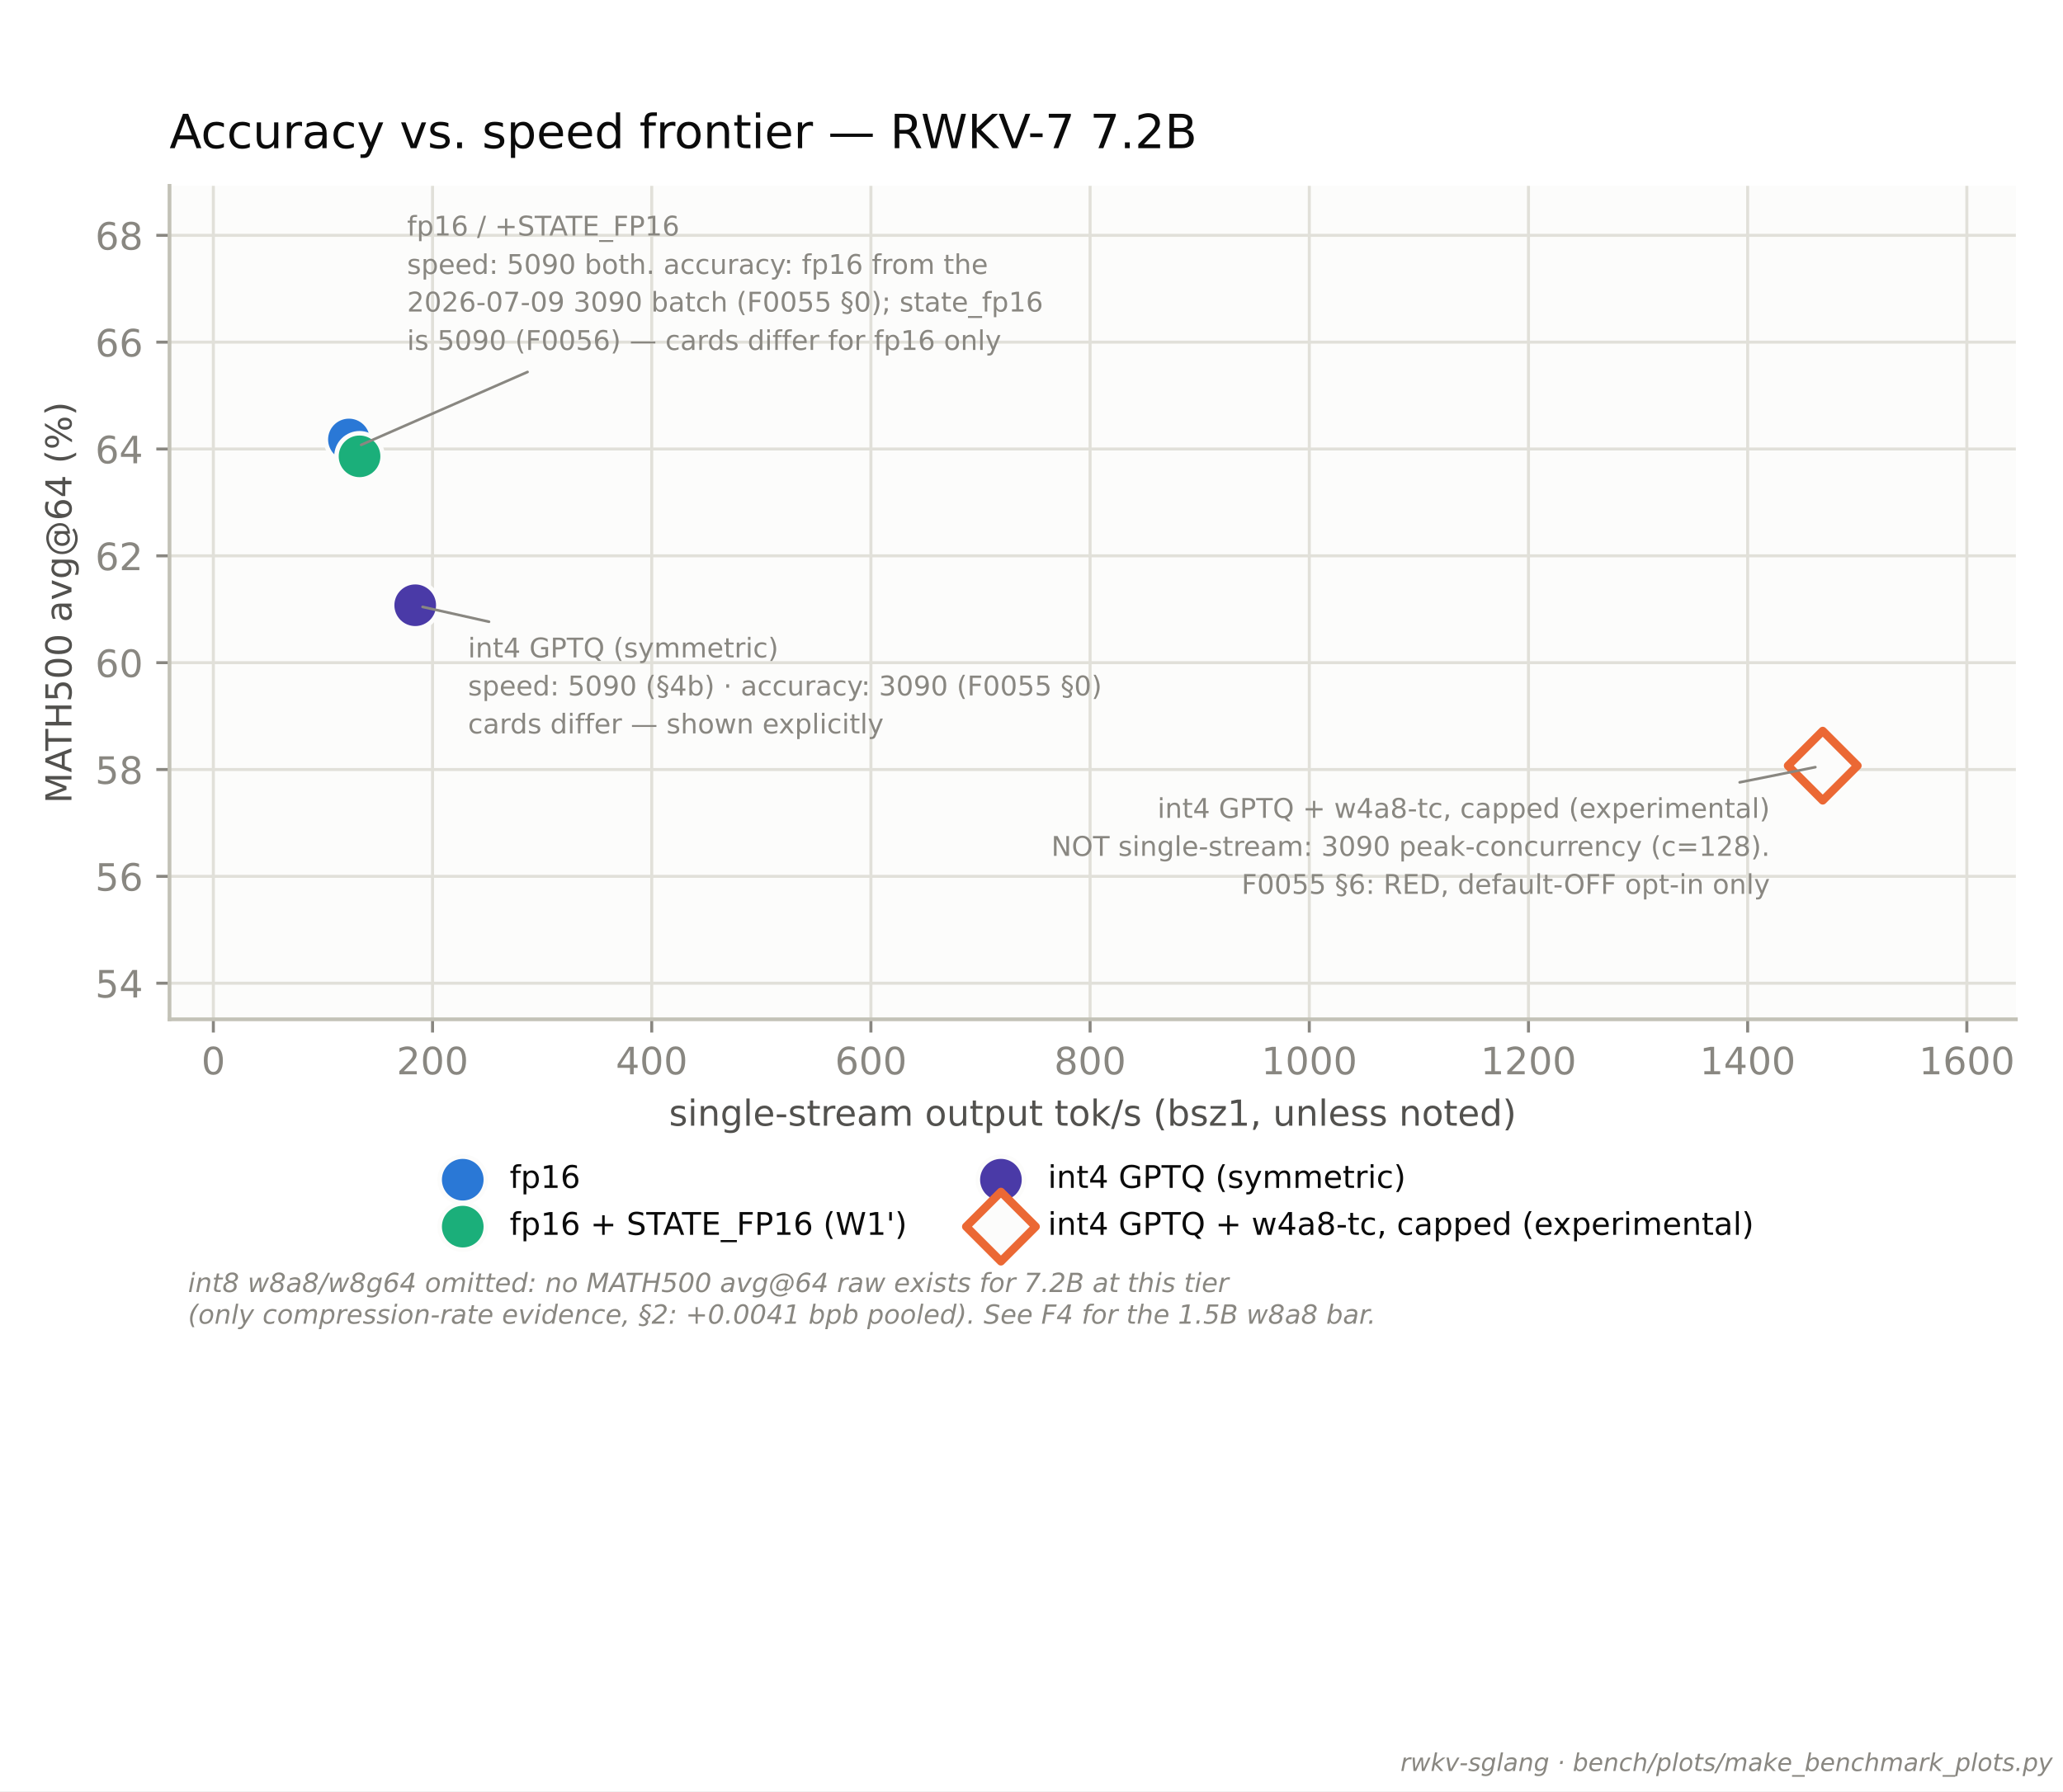
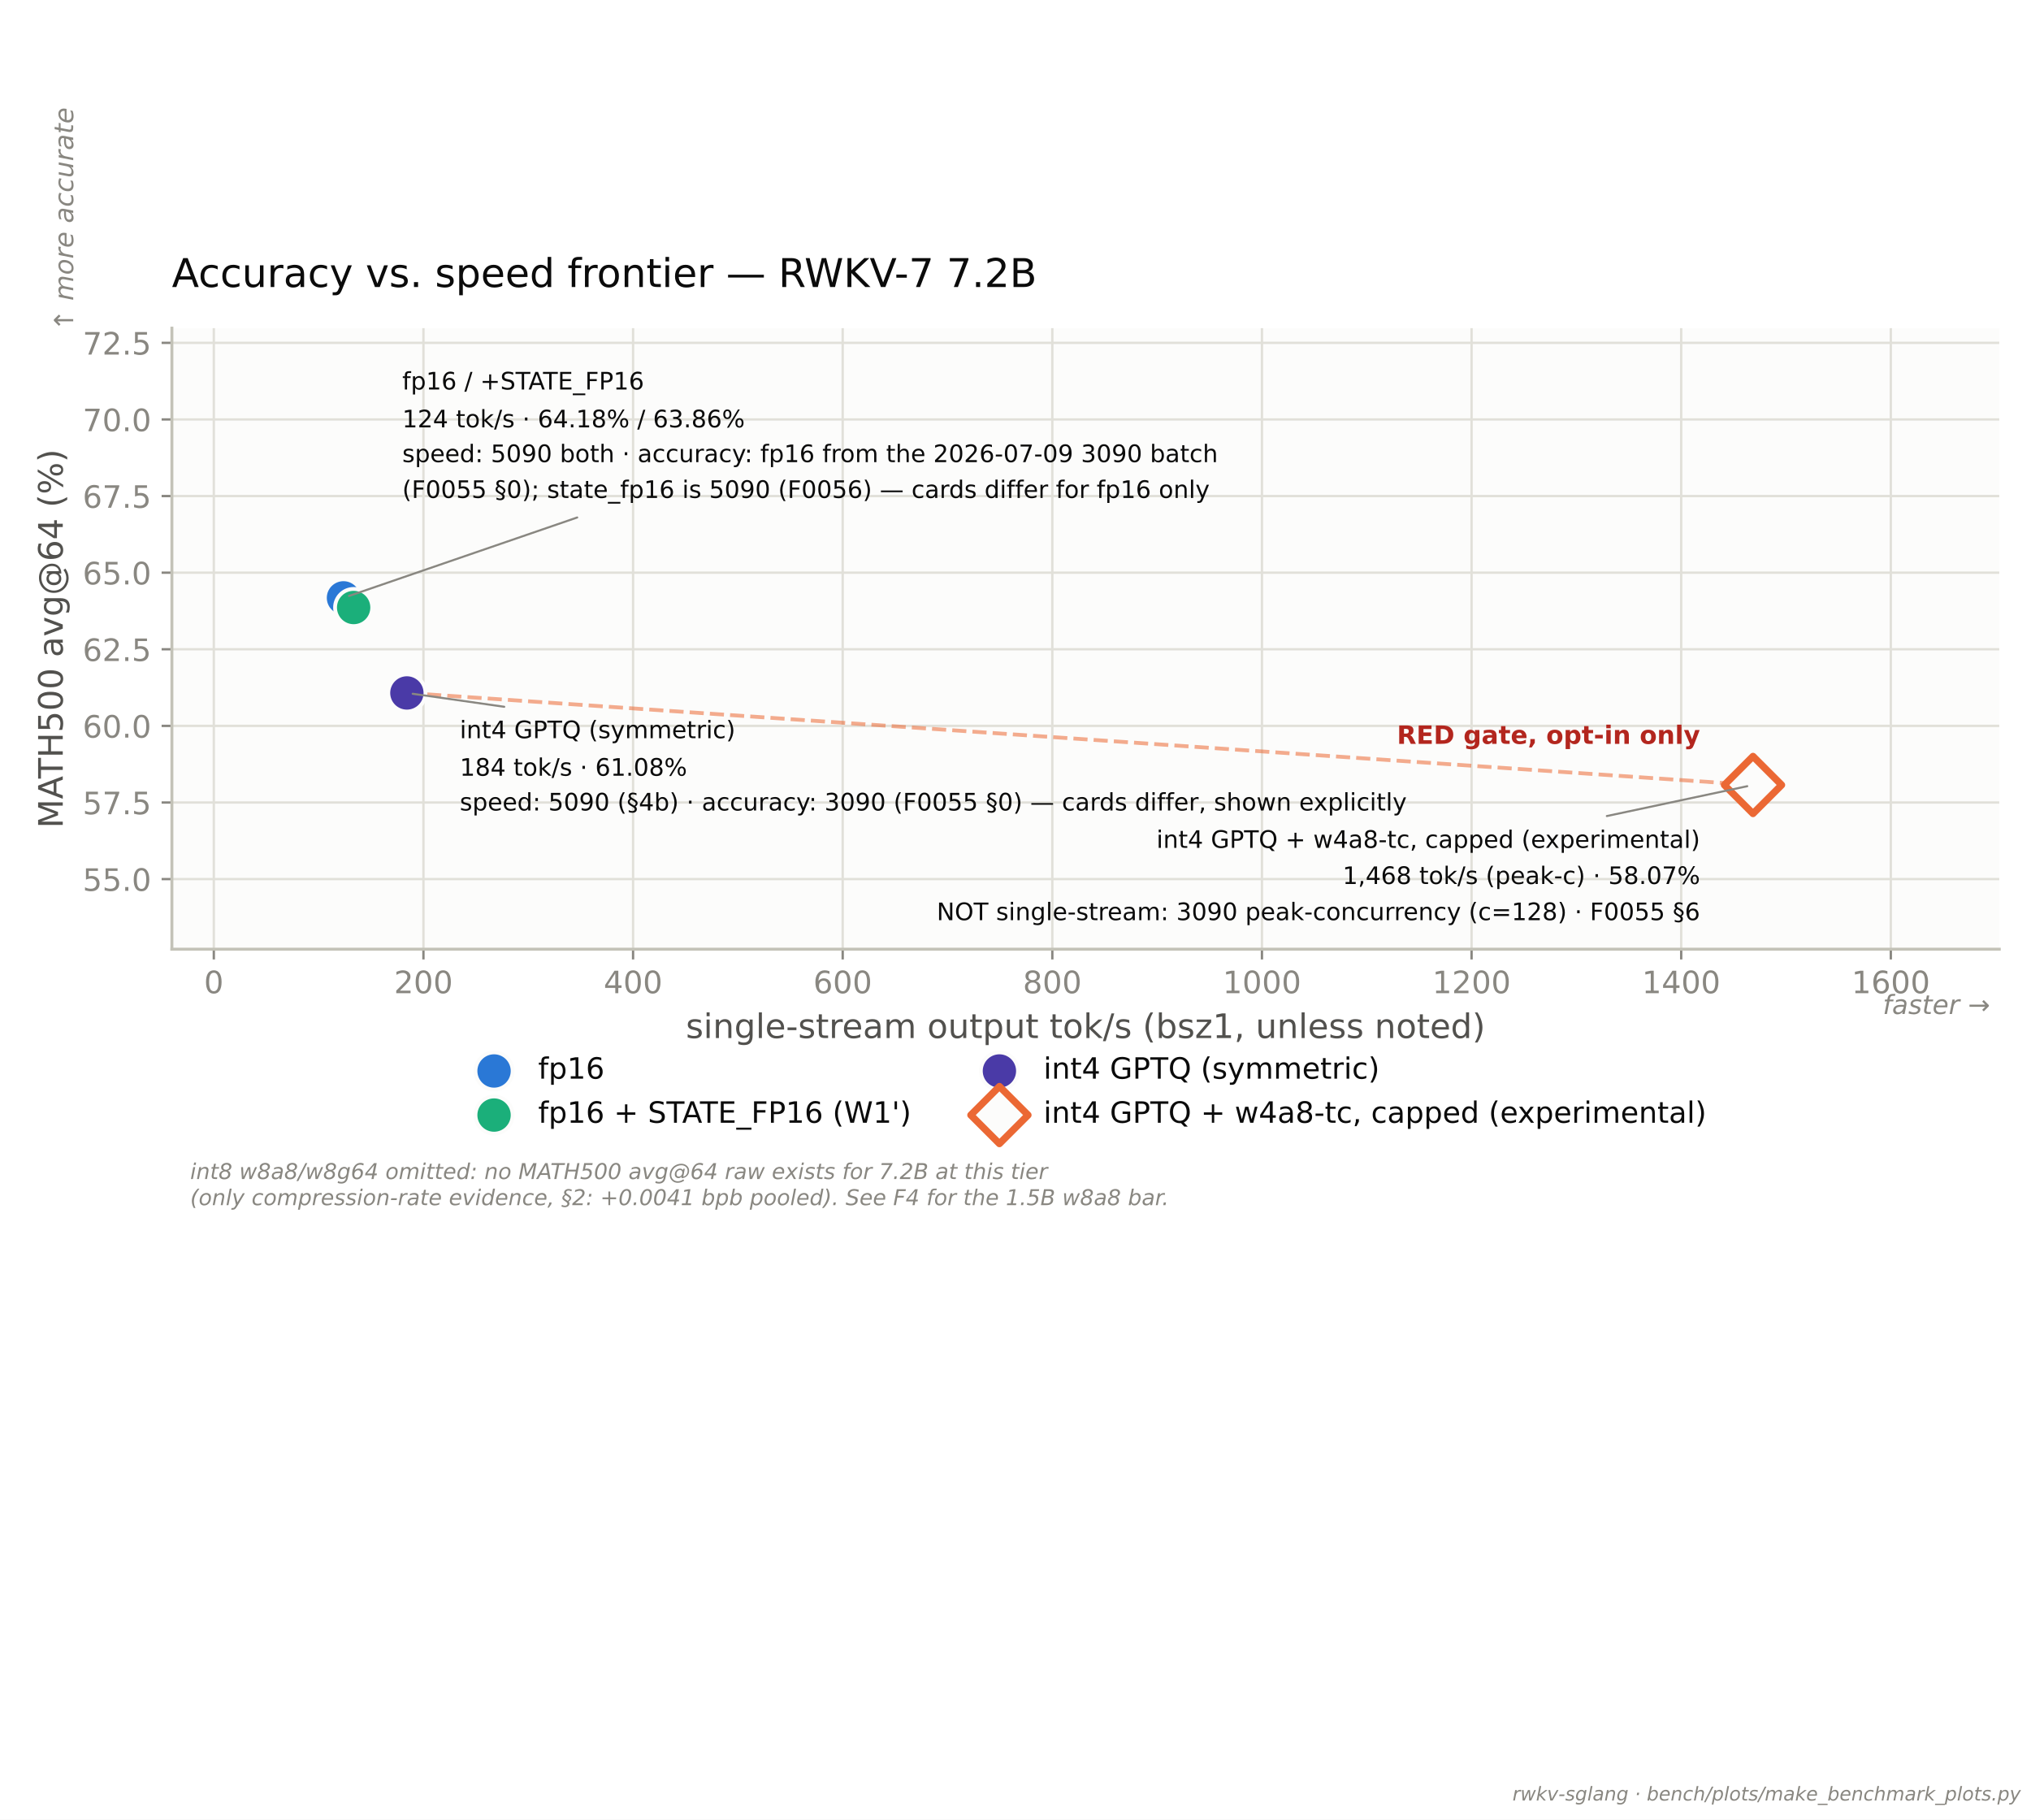
- <svg xmlns="http://www.w3.org/2000/svg" xmlns:xlink="http://www.w3.org/1999/xlink" width="547.2pt" height="475.2pt" viewBox="0 0 547.2 475.2" version="1.1">
+ <svg xmlns="http://www.w3.org/2000/svg" xmlns:xlink="http://www.w3.org/1999/xlink" width="691.2pt" height="619.2pt" viewBox="0 0 691.2 619.2" version="1.1">
  <defs>
    <style type="text/css">*{stroke-linejoin: round; stroke-linecap: butt}</style>
  </defs>
  <g id="figure_1">
    <g id="patch_1">
-       <path d="M 0 475.2  L 547.2 475.2  L 547.2 0  L 0 0  z " style="fill: #ffffff" />
+       <path d="M 0 619.2  L 691.2 619.2  L 691.2 0  L 0 0  z " style="fill: #ffffff" />
    </g>
    <g id="axes_1">
      <g id="patch_2">
-         <path d="M 44.962 270.415  L 534.697 270.415  L 534.697 49.305  L 44.962 49.305  z " style="fill: #fcfcfb" />
+         <path d="M 58.5 322.991  L 680.4 322.991  L 680.4 111.664  L 58.5 111.664  z " style="fill: #fcfcfb" />
      </g>
      <g id="matplotlib.axis_1">
        <g id="xtick_1">
          <g id="line2d_1">
-             <path d="M 56.59 270.415  L 56.59 49.305  " clip-path="url(#p85cf940c44)" style="fill: none; stroke: #e1e0d9; stroke-width: 0.8; stroke-linecap: square" />
+             <path d="M 72.768 322.991  L 72.768 111.664  " clip-path="url(#p8b312cbd5a)" style="fill: none; stroke: #e1e0d9; stroke-width: 0.8; stroke-linecap: square" />
          </g>
          <g id="line2d_2">
            <defs>
              <path id="mef73e4fef8" d="M 0 0  L 0 3.5  " style="stroke: #898781; stroke-width: 0.8" />
            </defs>
            <g>
-               <use xlink:href="#mef73e4fef8" x="56.59" y="270.415" style="fill: #898781; stroke: #898781; stroke-width: 0.8" />
+               <use xlink:href="#mef73e4fef8" x="72.768" y="322.991" style="fill: #898781; stroke: #898781; stroke-width: 0.8" />
            </g>
          </g>
          <g id="text_1">
-             <text style="font-size: 10px; font-family: 'DejaVu Sans', 'Arial', 'Helvetica', sans-serif; text-anchor: middle; fill: #898781" x="56.59" y="285.012" transform="rotate(-0 56.58991 285.0124)">0</text>
+             <text style="font-size: 10.5px; font-family: 'DejaVu Sans', 'Arial', 'Helvetica', sans-serif; text-anchor: middle; fill: #898781" x="72.768" y="337.969" transform="rotate(-0 72.76818 337.9686)">0</text>
          </g>
        </g>
        <g id="xtick_2">
          <g id="line2d_3">
-             <path d="M 114.728 270.415  L 114.728 49.305  " clip-path="url(#p85cf940c44)" style="fill: none; stroke: #e1e0d9; stroke-width: 0.8; stroke-linecap: square" />
+             <path d="M 144.109 322.991  L 144.109 111.664  " clip-path="url(#p8b312cbd5a)" style="fill: none; stroke: #e1e0d9; stroke-width: 0.8; stroke-linecap: square" />
          </g>
          <g id="line2d_4">
            <g>
-               <use xlink:href="#mef73e4fef8" x="114.728" y="270.415" style="fill: #898781; stroke: #898781; stroke-width: 0.8" />
+               <use xlink:href="#mef73e4fef8" x="144.109" y="322.991" style="fill: #898781; stroke: #898781; stroke-width: 0.8" />
            </g>
          </g>
          <g id="text_2">
-             <text style="font-size: 10px; font-family: 'DejaVu Sans', 'Arial', 'Helvetica', sans-serif; text-anchor: middle; fill: #898781" x="114.728" y="285.012" transform="rotate(-0 114.7283 285.0124)">200</text>
+             <text style="font-size: 10.5px; font-family: 'DejaVu Sans', 'Arial', 'Helvetica', sans-serif; text-anchor: middle; fill: #898781" x="144.109" y="337.969" transform="rotate(-0 144.1091 337.9686)">200</text>
          </g>
        </g>
        <g id="xtick_3">
          <g id="line2d_5">
-             <path d="M 172.867 270.415  L 172.867 49.305  " clip-path="url(#p85cf940c44)" style="fill: none; stroke: #e1e0d9; stroke-width: 0.8; stroke-linecap: square" />
+             <path d="M 215.45 322.991  L 215.45 111.664  " clip-path="url(#p8b312cbd5a)" style="fill: none; stroke: #e1e0d9; stroke-width: 0.8; stroke-linecap: square" />
          </g>
          <g id="line2d_6">
            <g>
-               <use xlink:href="#mef73e4fef8" x="172.867" y="270.415" style="fill: #898781; stroke: #898781; stroke-width: 0.8" />
+               <use xlink:href="#mef73e4fef8" x="215.45" y="322.991" style="fill: #898781; stroke: #898781; stroke-width: 0.8" />
            </g>
          </g>
          <g id="text_3">
-             <text style="font-size: 10px; font-family: 'DejaVu Sans', 'Arial', 'Helvetica', sans-serif; text-anchor: middle; fill: #898781" x="172.867" y="285.012" transform="rotate(-0 172.8667 285.0124)">400</text>
+             <text style="font-size: 10.5px; font-family: 'DejaVu Sans', 'Arial', 'Helvetica', sans-serif; text-anchor: middle; fill: #898781" x="215.45" y="337.969" transform="rotate(-0 215.45 337.9686)">400</text>
          </g>
        </g>
        <g id="xtick_4">
          <g id="line2d_7">
-             <path d="M 231.005 270.415  L 231.005 49.305  " clip-path="url(#p85cf940c44)" style="fill: none; stroke: #e1e0d9; stroke-width: 0.8; stroke-linecap: square" />
+             <path d="M 286.791 322.991  L 286.791 111.664  " clip-path="url(#p8b312cbd5a)" style="fill: none; stroke: #e1e0d9; stroke-width: 0.8; stroke-linecap: square" />
          </g>
          <g id="line2d_8">
            <g>
-               <use xlink:href="#mef73e4fef8" x="231.005" y="270.415" style="fill: #898781; stroke: #898781; stroke-width: 0.8" />
+               <use xlink:href="#mef73e4fef8" x="286.791" y="322.991" style="fill: #898781; stroke: #898781; stroke-width: 0.8" />
            </g>
          </g>
          <g id="text_4">
-             <text style="font-size: 10px; font-family: 'DejaVu Sans', 'Arial', 'Helvetica', sans-serif; text-anchor: middle; fill: #898781" x="231.005" y="285.012" transform="rotate(-0 231.0052 285.0124)">600</text>
+             <text style="font-size: 10.5px; font-family: 'DejaVu Sans', 'Arial', 'Helvetica', sans-serif; text-anchor: middle; fill: #898781" x="286.791" y="337.969" transform="rotate(-0 286.7909 337.9686)">600</text>
          </g>
        </g>
        <g id="xtick_5">
          <g id="line2d_9">
-             <path d="M 289.144 270.415  L 289.144 49.305  " clip-path="url(#p85cf940c44)" style="fill: none; stroke: #e1e0d9; stroke-width: 0.8; stroke-linecap: square" />
+             <path d="M 358.132 322.991  L 358.132 111.664  " clip-path="url(#p8b312cbd5a)" style="fill: none; stroke: #e1e0d9; stroke-width: 0.8; stroke-linecap: square" />
          </g>
          <g id="line2d_10">
            <g>
-               <use xlink:href="#mef73e4fef8" x="289.144" y="270.415" style="fill: #898781; stroke: #898781; stroke-width: 0.8" />
+               <use xlink:href="#mef73e4fef8" x="358.132" y="322.991" style="fill: #898781; stroke: #898781; stroke-width: 0.8" />
            </g>
          </g>
          <g id="text_5">
-             <text style="font-size: 10px; font-family: 'DejaVu Sans', 'Arial', 'Helvetica', sans-serif; text-anchor: middle; fill: #898781" x="289.144" y="285.012" transform="rotate(-0 289.1436 285.0124)">800</text>
+             <text style="font-size: 10.5px; font-family: 'DejaVu Sans', 'Arial', 'Helvetica', sans-serif; text-anchor: middle; fill: #898781" x="358.132" y="337.969" transform="rotate(-0 358.1318 337.9686)">800</text>
          </g>
        </g>
        <g id="xtick_6">
          <g id="line2d_11">
-             <path d="M 347.282 270.415  L 347.282 49.305  " clip-path="url(#p85cf940c44)" style="fill: none; stroke: #e1e0d9; stroke-width: 0.8; stroke-linecap: square" />
+             <path d="M 429.473 322.991  L 429.473 111.664  " clip-path="url(#p8b312cbd5a)" style="fill: none; stroke: #e1e0d9; stroke-width: 0.8; stroke-linecap: square" />
          </g>
          <g id="line2d_12">
            <g>
-               <use xlink:href="#mef73e4fef8" x="347.282" y="270.415" style="fill: #898781; stroke: #898781; stroke-width: 0.8" />
+               <use xlink:href="#mef73e4fef8" x="429.473" y="322.991" style="fill: #898781; stroke: #898781; stroke-width: 0.8" />
            </g>
          </g>
          <g id="text_6">
-             <text style="font-size: 10px; font-family: 'DejaVu Sans', 'Arial', 'Helvetica', sans-serif; text-anchor: middle; fill: #898781" x="347.282" y="285.012" transform="rotate(-0 347.282 285.0124)">1000</text>
+             <text style="font-size: 10.5px; font-family: 'DejaVu Sans', 'Arial', 'Helvetica', sans-serif; text-anchor: middle; fill: #898781" x="429.473" y="337.969" transform="rotate(-0 429.4727 337.9686)">1000</text>
          </g>
        </g>
        <g id="xtick_7">
          <g id="line2d_13">
-             <path d="M 405.42 270.415  L 405.42 49.305  " clip-path="url(#p85cf940c44)" style="fill: none; stroke: #e1e0d9; stroke-width: 0.8; stroke-linecap: square" />
+             <path d="M 500.814 322.991  L 500.814 111.664  " clip-path="url(#p8b312cbd5a)" style="fill: none; stroke: #e1e0d9; stroke-width: 0.8; stroke-linecap: square" />
          </g>
          <g id="line2d_14">
            <g>
-               <use xlink:href="#mef73e4fef8" x="405.42" y="270.415" style="fill: #898781; stroke: #898781; stroke-width: 0.8" />
+               <use xlink:href="#mef73e4fef8" x="500.814" y="322.991" style="fill: #898781; stroke: #898781; stroke-width: 0.8" />
            </g>
          </g>
          <g id="text_7">
-             <text style="font-size: 10px; font-family: 'DejaVu Sans', 'Arial', 'Helvetica', sans-serif; text-anchor: middle; fill: #898781" x="405.42" y="285.012" transform="rotate(-0 405.4204 285.0124)">1200</text>
+             <text style="font-size: 10.5px; font-family: 'DejaVu Sans', 'Arial', 'Helvetica', sans-serif; text-anchor: middle; fill: #898781" x="500.814" y="337.969" transform="rotate(-0 500.8136 337.9686)">1200</text>
          </g>
        </g>
        <g id="xtick_8">
          <g id="line2d_15">
-             <path d="M 463.559 270.415  L 463.559 49.305  " clip-path="url(#p85cf940c44)" style="fill: none; stroke: #e1e0d9; stroke-width: 0.8; stroke-linecap: square" />
+             <path d="M 572.154 322.991  L 572.154 111.664  " clip-path="url(#p8b312cbd5a)" style="fill: none; stroke: #e1e0d9; stroke-width: 0.8; stroke-linecap: square" />
          </g>
          <g id="line2d_16">
            <g>
-               <use xlink:href="#mef73e4fef8" x="463.559" y="270.415" style="fill: #898781; stroke: #898781; stroke-width: 0.8" />
+               <use xlink:href="#mef73e4fef8" x="572.154" y="322.991" style="fill: #898781; stroke: #898781; stroke-width: 0.8" />
            </g>
          </g>
          <g id="text_8">
-             <text style="font-size: 10px; font-family: 'DejaVu Sans', 'Arial', 'Helvetica', sans-serif; text-anchor: middle; fill: #898781" x="463.559" y="285.012" transform="rotate(-0 463.5588 285.0124)">1400</text>
+             <text style="font-size: 10.5px; font-family: 'DejaVu Sans', 'Arial', 'Helvetica', sans-serif; text-anchor: middle; fill: #898781" x="572.154" y="337.969" transform="rotate(-0 572.1545 337.9686)">1400</text>
          </g>
        </g>
        <g id="xtick_9">
          <g id="line2d_17">
-             <path d="M 521.697 270.415  L 521.697 49.305  " clip-path="url(#p85cf940c44)" style="fill: none; stroke: #e1e0d9; stroke-width: 0.8; stroke-linecap: square" />
+             <path d="M 643.495 322.991  L 643.495 111.664  " clip-path="url(#p8b312cbd5a)" style="fill: none; stroke: #e1e0d9; stroke-width: 0.8; stroke-linecap: square" />
          </g>
          <g id="line2d_18">
            <g>
-               <use xlink:href="#mef73e4fef8" x="521.697" y="270.415" style="fill: #898781; stroke: #898781; stroke-width: 0.8" />
+               <use xlink:href="#mef73e4fef8" x="643.495" y="322.991" style="fill: #898781; stroke: #898781; stroke-width: 0.8" />
            </g>
          </g>
          <g id="text_9">
-             <text style="font-size: 10px; font-family: 'DejaVu Sans', 'Arial', 'Helvetica', sans-serif; text-anchor: middle; fill: #898781" x="521.697" y="285.012" transform="rotate(-0 521.6972 285.0124)">1600</text>
+             <text style="font-size: 10.5px; font-family: 'DejaVu Sans', 'Arial', 'Helvetica', sans-serif; text-anchor: middle; fill: #898781" x="643.495" y="337.969" transform="rotate(-0 643.4954 337.9686)">1600</text>
          </g>
        </g>
        <g id="text_10">
-           <text style="font-size: 9.5px; font-family: 'DejaVu Sans', 'Arial', 'Helvetica', sans-serif; text-anchor: middle; fill: #52514e" x="289.83" y="298.633" transform="rotate(-0 289.8296 298.6333)">single-stream output tok/s (bsz1, unless noted)</text>
+           <text style="font-size: 11.5px; font-family: 'DejaVu Sans', 'Arial', 'Helvetica', sans-serif; text-anchor: middle; fill: #52514e" x="369.45" y="353.229" transform="rotate(-0 369.45 353.2293)">single-stream output tok/s (bsz1, unless noted)</text>
        </g>
      </g>
      <g id="matplotlib.axis_2">
        <g id="ytick_1">
          <g id="line2d_19">
-             <path d="M 44.962 260.835  L 534.697 260.835  " clip-path="url(#p85cf940c44)" style="fill: none; stroke: #e1e0d9; stroke-width: 0.8; stroke-linecap: square" />
+             <path d="M 58.5 299.147  L 680.4 299.147  " clip-path="url(#p8b312cbd5a)" style="fill: none; stroke: #e1e0d9; stroke-width: 0.8; stroke-linecap: square" />
          </g>
          <g id="line2d_20">
            <defs>
              <path id="m2408b4e9f9" d="M 0 0  L -3.5 0  " style="stroke: #898781; stroke-width: 0.8" />
            </defs>
            <g>
-               <use xlink:href="#m2408b4e9f9" x="44.962" y="260.835" style="fill: #898781; stroke: #898781; stroke-width: 0.8" />
+               <use xlink:href="#m2408b4e9f9" x="58.5" y="299.147" style="fill: #898781; stroke: #898781; stroke-width: 0.8" />
            </g>
          </g>
          <g id="text_11">
-             <text style="font-size: 10px; font-family: 'DejaVu Sans', 'Arial', 'Helvetica', sans-serif; text-anchor: end; fill: #898781" x="37.962" y="264.634" transform="rotate(-0 37.96223 264.6342)">54</text>
+             <text style="font-size: 10.5px; font-family: 'DejaVu Sans', 'Arial', 'Helvetica', sans-serif; text-anchor: end; fill: #898781" x="51.5" y="303.136" transform="rotate(-0 51.5 303.1359)">55.0</text>
          </g>
        </g>
        <g id="ytick_2">
          <g id="line2d_21">
-             <path d="M 44.962 232.491  L 534.697 232.491  " clip-path="url(#p85cf940c44)" style="fill: none; stroke: #e1e0d9; stroke-width: 0.8; stroke-linecap: square" />
+             <path d="M 58.5 273.078  L 680.4 273.078  " clip-path="url(#p8b312cbd5a)" style="fill: none; stroke: #e1e0d9; stroke-width: 0.8; stroke-linecap: square" />
          </g>
          <g id="line2d_22">
            <g>
-               <use xlink:href="#m2408b4e9f9" x="44.962" y="232.491" style="fill: #898781; stroke: #898781; stroke-width: 0.8" />
+               <use xlink:href="#m2408b4e9f9" x="58.5" y="273.078" style="fill: #898781; stroke: #898781; stroke-width: 0.8" />
            </g>
          </g>
          <g id="text_12">
-             <text style="font-size: 10px; font-family: 'DejaVu Sans', 'Arial', 'Helvetica', sans-serif; text-anchor: end; fill: #898781" x="37.962" y="236.29" transform="rotate(-0 37.96223 236.2902)">56</text>
+             <text style="font-size: 10.5px; font-family: 'DejaVu Sans', 'Arial', 'Helvetica', sans-serif; text-anchor: end; fill: #898781" x="51.5" y="277.066" transform="rotate(-0 51.5 277.0663)">57.5</text>
          </g>
        </g>
        <g id="ytick_3">
          <g id="line2d_23">
-             <path d="M 44.962 204.147  L 534.697 204.147  " clip-path="url(#p85cf940c44)" style="fill: none; stroke: #e1e0d9; stroke-width: 0.8; stroke-linecap: square" />
+             <path d="M 58.5 247.008  L 680.4 247.008  " clip-path="url(#p8b312cbd5a)" style="fill: none; stroke: #e1e0d9; stroke-width: 0.8; stroke-linecap: square" />
          </g>
          <g id="line2d_24">
            <g>
-               <use xlink:href="#m2408b4e9f9" x="44.962" y="204.147" style="fill: #898781; stroke: #898781; stroke-width: 0.8" />
+               <use xlink:href="#m2408b4e9f9" x="58.5" y="247.008" style="fill: #898781; stroke: #898781; stroke-width: 0.8" />
            </g>
          </g>
          <g id="text_13">
-             <text style="font-size: 10px; font-family: 'DejaVu Sans', 'Arial', 'Helvetica', sans-serif; text-anchor: end; fill: #898781" x="37.962" y="207.946" transform="rotate(-0 37.96223 207.9462)">58</text>
+             <text style="font-size: 10.5px; font-family: 'DejaVu Sans', 'Arial', 'Helvetica', sans-serif; text-anchor: end; fill: #898781" x="51.5" y="250.997" transform="rotate(-0 51.5 250.9966)">60.0</text>
          </g>
        </g>
        <g id="ytick_4">
          <g id="line2d_25">
-             <path d="M 44.962 175.803  L 534.697 175.803  " clip-path="url(#p85cf940c44)" style="fill: none; stroke: #e1e0d9; stroke-width: 0.8; stroke-linecap: square" />
+             <path d="M 58.5 220.938  L 680.4 220.938  " clip-path="url(#p8b312cbd5a)" style="fill: none; stroke: #e1e0d9; stroke-width: 0.8; stroke-linecap: square" />
          </g>
          <g id="line2d_26">
            <g>
-               <use xlink:href="#m2408b4e9f9" x="44.962" y="175.803" style="fill: #898781; stroke: #898781; stroke-width: 0.8" />
+               <use xlink:href="#m2408b4e9f9" x="58.5" y="220.938" style="fill: #898781; stroke: #898781; stroke-width: 0.8" />
            </g>
          </g>
          <g id="text_14">
-             <text style="font-size: 10px; font-family: 'DejaVu Sans', 'Arial', 'Helvetica', sans-serif; text-anchor: end; fill: #898781" x="37.962" y="179.602" transform="rotate(-0 37.96223 179.6023)">60</text>
+             <text style="font-size: 10.5px; font-family: 'DejaVu Sans', 'Arial', 'Helvetica', sans-serif; text-anchor: end; fill: #898781" x="51.5" y="224.927" transform="rotate(-0 51.5 224.927)">62.5</text>
          </g>
        </g>
        <g id="ytick_5">
          <g id="line2d_27">
-             <path d="M 44.962 147.459  L 534.697 147.459  " clip-path="url(#p85cf940c44)" style="fill: none; stroke: #e1e0d9; stroke-width: 0.8; stroke-linecap: square" />
+             <path d="M 58.5 194.869  L 680.4 194.869  " clip-path="url(#p8b312cbd5a)" style="fill: none; stroke: #e1e0d9; stroke-width: 0.8; stroke-linecap: square" />
          </g>
          <g id="line2d_28">
            <g>
-               <use xlink:href="#m2408b4e9f9" x="44.962" y="147.459" style="fill: #898781; stroke: #898781; stroke-width: 0.8" />
+               <use xlink:href="#m2408b4e9f9" x="58.5" y="194.869" style="fill: #898781; stroke: #898781; stroke-width: 0.8" />
            </g>
          </g>
          <g id="text_15">
-             <text style="font-size: 10px; font-family: 'DejaVu Sans', 'Arial', 'Helvetica', sans-serif; text-anchor: end; fill: #898781" x="37.962" y="151.258" transform="rotate(-0 37.96223 151.2583)">62</text>
+             <text style="font-size: 10.5px; font-family: 'DejaVu Sans', 'Arial', 'Helvetica', sans-serif; text-anchor: end; fill: #898781" x="51.5" y="198.857" transform="rotate(-0 51.5 198.8574)">65.0</text>
          </g>
        </g>
        <g id="ytick_6">
          <g id="line2d_29">
-             <path d="M 44.962 119.115  L 534.697 119.115  " clip-path="url(#p85cf940c44)" style="fill: none; stroke: #e1e0d9; stroke-width: 0.8; stroke-linecap: square" />
+             <path d="M 58.5 168.799  L 680.4 168.799  " clip-path="url(#p8b312cbd5a)" style="fill: none; stroke: #e1e0d9; stroke-width: 0.8; stroke-linecap: square" />
          </g>
          <g id="line2d_30">
            <g>
-               <use xlink:href="#m2408b4e9f9" x="44.962" y="119.115" style="fill: #898781; stroke: #898781; stroke-width: 0.8" />
+               <use xlink:href="#m2408b4e9f9" x="58.5" y="168.799" style="fill: #898781; stroke: #898781; stroke-width: 0.8" />
            </g>
          </g>
          <g id="text_16">
-             <text style="font-size: 10px; font-family: 'DejaVu Sans', 'Arial', 'Helvetica', sans-serif; text-anchor: end; fill: #898781" x="37.962" y="122.914" transform="rotate(-0 37.96223 122.9143)">64</text>
+             <text style="font-size: 10.5px; font-family: 'DejaVu Sans', 'Arial', 'Helvetica', sans-serif; text-anchor: end; fill: #898781" x="51.5" y="172.788" transform="rotate(-0 51.5 172.7877)">67.5</text>
          </g>
        </g>
        <g id="ytick_7">
          <g id="line2d_31">
-             <path d="M 44.962 90.771  L 534.697 90.771  " clip-path="url(#p85cf940c44)" style="fill: none; stroke: #e1e0d9; stroke-width: 0.8; stroke-linecap: square" />
+             <path d="M 58.5 142.729  L 680.4 142.729  " clip-path="url(#p8b312cbd5a)" style="fill: none; stroke: #e1e0d9; stroke-width: 0.8; stroke-linecap: square" />
          </g>
          <g id="line2d_32">
            <g>
-               <use xlink:href="#m2408b4e9f9" x="44.962" y="90.771" style="fill: #898781; stroke: #898781; stroke-width: 0.8" />
+               <use xlink:href="#m2408b4e9f9" x="58.5" y="142.729" style="fill: #898781; stroke: #898781; stroke-width: 0.8" />
            </g>
          </g>
          <g id="text_17">
-             <text style="font-size: 10px; font-family: 'DejaVu Sans', 'Arial', 'Helvetica', sans-serif; text-anchor: end; fill: #898781" x="37.962" y="94.57" transform="rotate(-0 37.96223 94.57027)">66</text>
+             <text style="font-size: 10.5px; font-family: 'DejaVu Sans', 'Arial', 'Helvetica', sans-serif; text-anchor: end; fill: #898781" x="51.5" y="146.718" transform="rotate(-0 51.5 146.7181)">70.0</text>
          </g>
        </g>
        <g id="ytick_8">
          <g id="line2d_33">
-             <path d="M 44.962 62.427  L 534.697 62.427  " clip-path="url(#p85cf940c44)" style="fill: none; stroke: #e1e0d9; stroke-width: 0.8; stroke-linecap: square" />
+             <path d="M 58.5 116.66  L 680.4 116.66  " clip-path="url(#p8b312cbd5a)" style="fill: none; stroke: #e1e0d9; stroke-width: 0.8; stroke-linecap: square" />
          </g>
          <g id="line2d_34">
            <g>
-               <use xlink:href="#m2408b4e9f9" x="44.962" y="62.427" style="fill: #898781; stroke: #898781; stroke-width: 0.8" />
+               <use xlink:href="#m2408b4e9f9" x="58.5" y="116.66" style="fill: #898781; stroke: #898781; stroke-width: 0.8" />
            </g>
          </g>
          <g id="text_18">
-             <text style="font-size: 10px; font-family: 'DejaVu Sans', 'Arial', 'Helvetica', sans-serif; text-anchor: end; fill: #898781" x="37.962" y="66.226" transform="rotate(-0 37.96223 66.22628)">68</text>
+             <text style="font-size: 10.5px; font-family: 'DejaVu Sans', 'Arial', 'Helvetica', sans-serif; text-anchor: end; fill: #898781" x="51.5" y="120.648" transform="rotate(-0 51.5 120.6484)">72.5</text>
          </g>
        </g>
        <g id="text_19">
-           <text style="font-size: 9.5px; font-family: 'DejaVu Sans', 'Arial', 'Helvetica', sans-serif; text-anchor: middle; fill: #52514e" x="18.955" y="159.86" transform="rotate(-90 18.955 159.8599)">MATH500 avg@64 (%)</text>
-         </g>
+           <text style="font-size: 11.5px; font-family: 'DejaVu Sans', 'Arial', 'Helvetica', sans-serif; text-anchor: middle; fill: #52514e" x="21.358" y="217.328" transform="rotate(-90 21.3584 217.3276)">MATH500 avg@64 (%)</text>
+         </g>
+       </g>
+       <g id="line2d_35">
+         <path d="M 138.473 235.798  L 596.589 267.114  " clip-path="url(#p8b312cbd5a)" style="fill: none; stroke-dasharray: 4.81,2.08; stroke-dashoffset: 0; stroke: #eb6834; stroke-opacity: 0.55; stroke-width: 1.3" />
      </g>
      <g id="patch_3">
-         <path d="M 44.962 270.415  L 44.962 49.305  " style="fill: none; stroke: #c3c2b7; stroke-linejoin: miter; stroke-linecap: square" />
+         <path d="M 58.5 322.991  L 58.5 111.664  " style="fill: none; stroke: #c3c2b7; stroke-linejoin: miter; stroke-linecap: square" />
      </g>
      <g id="patch_4">
-         <path d="M 44.962 270.415  L 534.697 270.415  " style="fill: none; stroke: #c3c2b7; stroke-linejoin: miter; stroke-linecap: square" />
+         <path d="M 58.5 322.991  L 680.4 322.991  " style="fill: none; stroke: #c3c2b7; stroke-linejoin: miter; stroke-linecap: square" />
      </g>
      <g id="text_20">
-         <text style="font-style: italic; font-size: 7px; font-family: 'DejaVu Sans', 'Arial', 'Helvetica', sans-serif; fill: #898781" transform="translate(49.85957 342.7673)">int8 w8a8/w8g64 omitted: no MATH500 avg@64 raw exists for 7.2B at this tier</text>
-         <text style="font-style: italic; font-size: 7px; font-family: 'DejaVu Sans', 'Arial', 'Helvetica', sans-serif; fill: #898781" transform="translate(49.85957 351.1692)">(only compression-rate evidence, §2: +0.0041 bpb pooled). See F4 for the 1.5B w8a8 bar.</text>
+         <text style="font-style: italic; font-size: 9px; font-family: 'DejaVu Sans', 'Arial', 'Helvetica', sans-serif; text-anchor: end; fill: #898781" x="677.29" y="345.045" transform="rotate(-0 677.2905 345.0452)">faster →</text>
      </g>
      <g id="text_21">
-         <text style="font-size: 12.5px; font-family: 'DejaVu Sans', 'Arial', 'Helvetica', sans-serif; text-anchor: start; fill: #0b0b0b" x="44.962" y="39.305" transform="rotate(-0 44.96223 39.30507)">Accuracy vs. speed frontier — RWKV-7 7.2B</text>
+         <text style="font-style: italic; font-size: 9px; font-family: 'DejaVu Sans', 'Arial', 'Helvetica', sans-serif; fill: #898781" transform="translate(24.91439 112.7207) rotate(-90)">↑ more accurate</text>
+       </g>
+       <g id="text_22">
+         <text style="font-style: italic; font-size: 7.4px; font-family: 'DejaVu Sans', 'Arial', 'Helvetica', sans-serif; fill: #898781" transform="translate(64.719 401.2058)">int8 w8a8/w8g64 omitted: no MATH500 avg@64 raw exists for 7.2B at this tier</text>
+         <text style="font-style: italic; font-size: 7.4px; font-family: 'DejaVu Sans', 'Arial', 'Helvetica', sans-serif; fill: #898781" transform="translate(64.719 410.0879)">(only compression-rate evidence, §2: +0.0041 bpb pooled). See F4 for the 1.5B w8a8 bar.</text>
+       </g>
+       <g id="text_23">
+         <text style="font-size: 13.5px; font-family: 'DejaVu Sans', 'Arial', 'Helvetica', sans-serif; text-anchor: start; fill: #0b0b0b" x="58.5" y="97.664" transform="rotate(-0 58.5 97.66408)">Accuracy vs. speed frontier — RWKV-7 7.2B</text>
      </g>
      <g id="PathCollection_1">
        <defs>
-           <path id="m9c7ed32567" d="M 0 6.124  C 1.624 6.124 3.182 5.478 4.33 4.33  C 5.478 3.182 6.124 1.624 6.124 0  C 6.124 -1.624 5.478 -3.182 4.33 -4.33  C 3.182 -5.478 1.624 -6.124 0 -6.124  C -1.624 -6.124 -3.182 -5.478 -4.33 -4.33  C -5.478 -3.182 -6.124 -1.624 -6.124 0  C -6.124 1.624 -5.478 3.182 -4.33 4.33  C -3.182 5.478 -1.624 6.124 0 6.124  z " style="stroke: #fcfcfb; stroke-width: 1.2" />
+           <path id="m31813f8eb4" d="M 0 6.325  C 1.677 6.325 3.286 5.658 4.472 4.472  C 5.658 3.286 6.325 1.677 6.325 0  C 6.325 -1.677 5.658 -3.286 4.472 -4.472  C 3.286 -5.658 1.677 -6.325 0 -6.325  C -1.677 -6.325 -3.286 -5.658 -4.472 -4.472  C -5.658 -3.286 -6.325 -1.677 -6.325 0  C -6.325 1.677 -5.658 3.286 -4.472 4.472  C -3.286 5.658 -1.677 6.325 0 6.325  z " style="stroke: #fcfcfb; stroke-width: 1.3" />
        </defs>
-         <g clip-path="url(#p85cf940c44)">
-           <use xlink:href="#m9c7ed32567" x="92.549" y="116.591" style="fill: #2a78d6; stroke: #fcfcfb; stroke-width: 1.2" />
+         <g clip-path="url(#p8b312cbd5a)">
+           <use xlink:href="#m31813f8eb4" x="116.893" y="203.439" style="fill: #2a78d6; stroke: #fcfcfb; stroke-width: 1.3" />
        </g>
      </g>
      <g id="PathCollection_2">
        <defs>
-           <path id="m97f9a1d142" d="M 0 6.124  C 1.624 6.124 3.182 5.478 4.33 4.33  C 5.478 3.182 6.124 1.624 6.124 0  C 6.124 -1.624 5.478 -3.182 4.33 -4.33  C 3.182 -5.478 1.624 -6.124 0 -6.124  C -1.624 -6.124 -3.182 -5.478 -4.33 -4.33  C -5.478 -3.182 -6.124 -1.624 -6.124 0  C -6.124 1.624 -5.478 3.182 -4.33 4.33  C -3.182 5.478 -1.624 6.124 0 6.124  z " style="stroke: #fcfcfb; stroke-width: 1.2" />
+           <path id="m8700a4d531" d="M 0 6.325  C 1.677 6.325 3.286 5.658 4.472 4.472  C 5.658 3.286 6.325 1.677 6.325 0  C 6.325 -1.677 5.658 -3.286 4.472 -4.472  C 3.286 -5.658 1.677 -6.325 0 -6.325  C -1.677 -6.325 -3.286 -5.658 -4.472 -4.472  C -5.658 -3.286 -6.325 -1.677 -6.325 0  C -6.325 1.677 -5.658 3.286 -4.472 4.472  C -3.286 5.658 -1.677 6.325 0 6.325  z " style="stroke: #fcfcfb; stroke-width: 1.3" />
        </defs>
-         <g clip-path="url(#p85cf940c44)">
-           <use xlink:href="#m97f9a1d142" x="95.368" y="121.064" style="fill: #1baf7a; stroke: #fcfcfb; stroke-width: 1.2" />
+         <g clip-path="url(#p8b312cbd5a)">
+           <use xlink:href="#m8700a4d531" x="120.353" y="206.73" style="fill: #1baf7a; stroke: #fcfcfb; stroke-width: 1.3" />
        </g>
      </g>
      <g id="PathCollection_3">
        <defs>
-           <path id="m5254b10c1b" d="M 0 6.124  C 1.624 6.124 3.182 5.478 4.33 4.33  C 5.478 3.182 6.124 1.624 6.124 0  C 6.124 -1.624 5.478 -3.182 4.33 -4.33  C 3.182 -5.478 1.624 -6.124 0 -6.124  C -1.624 -6.124 -3.182 -5.478 -4.33 -4.33  C -5.478 -3.182 -6.124 -1.624 -6.124 0  C -6.124 1.624 -5.478 3.182 -4.33 4.33  C -3.182 5.478 -1.624 6.124 0 6.124  z " style="stroke: #fcfcfb; stroke-width: 1.2" />
+           <path id="m45d20b4385" d="M 0 6.325  C 1.677 6.325 3.286 5.658 4.472 4.472  C 5.658 3.286 6.325 1.677 6.325 0  C 6.325 -1.677 5.658 -3.286 4.472 -4.472  C 3.286 -5.658 1.677 -6.325 0 -6.325  C -1.677 -6.325 -3.286 -5.658 -4.472 -4.472  C -5.658 -3.286 -6.325 -1.677 -6.325 0  C -6.325 1.677 -5.658 3.286 -4.472 4.472  C -3.286 5.658 -1.677 6.325 0 6.325  z " style="stroke: #fcfcfb; stroke-width: 1.3" />
        </defs>
-         <g clip-path="url(#p85cf940c44)">
-           <use xlink:href="#m5254b10c1b" x="110.135" y="160.569" style="fill: #4a3aa7; stroke: #fcfcfb; stroke-width: 1.2" />
+         <g clip-path="url(#p8b312cbd5a)">
+           <use xlink:href="#m45d20b4385" x="138.473" y="235.798" style="fill: #4a3aa7; stroke: #fcfcfb; stroke-width: 1.3" />
        </g>
      </g>
      <g id="PathCollection_4">
        <defs>
-           <path id="m9a3425ce7f" d="M -0 9.22  L 9.22 0  L 0 -9.22  L -9.22 -0  z " style="stroke: #eb6834; stroke-width: 2.2" />
+           <path id="m02b7605389" d="M -0 9.747  L 9.747 0  L 0 -9.747  L -9.747 -0  z " style="stroke: #eb6834; stroke-width: 2.4" />
        </defs>
-         <g clip-path="url(#p85cf940c44)">
-           <use xlink:href="#m9a3425ce7f" x="483.471" y="203.129" style="fill: #fcfcfb; stroke: #eb6834; stroke-width: 2.2" />
-         </g>
-       </g>
-       <g id="patch_5">
-         <path d="M 139.928 98.682  Q 117.859 108.353 95.791 118.025  " style="fill: none; stroke: #898781; stroke-width: 0.7; stroke-linecap: round" />
-       </g>
-       <g id="text_22">
-         <text style="font-size: 7.2px; font-family: 'DejaVu Sans', 'Arial', 'Helvetica', sans-serif; fill: #898781" transform="translate(107.9584 62.48744)">fp16 / +STATE_FP16</text>
-         <text style="font-size: 7.2px; font-family: 'DejaVu Sans', 'Arial', 'Helvetica', sans-serif; fill: #898781" transform="translate(107.9584 72.66757)">speed: 5090 both. accuracy: fp16 from the</text>
-         <text style="font-size: 7.2px; font-family: 'DejaVu Sans', 'Arial', 'Helvetica', sans-serif; fill: #898781" transform="translate(107.9584 82.64744)">2026-07-09 3090 batch (F0055 §0); state_fp16</text>
-         <text style="font-size: 7.2px; font-family: 'DejaVu Sans', 'Arial', 'Helvetica', sans-serif; fill: #898781" transform="translate(107.9584 92.82757)">is 5090 (F0056) — cards differ for fp16 only</text>
-       </g>
-       <g id="patch_6">
-         <path d="M 129.706 164.945  Q 120.898 162.975 112.09 161.006  " style="fill: none; stroke: #898781; stroke-width: 0.7; stroke-linecap: round" />
-       </g>
-       <g id="text_23">
-         <text style="font-size: 7.2px; font-family: 'DejaVu Sans', 'Arial', 'Helvetica', sans-serif; fill: #898781" transform="translate(124.1354 174.4085)">int4 GPTQ (symmetric)</text>
-         <text style="font-size: 7.2px; font-family: 'DejaVu Sans', 'Arial', 'Helvetica', sans-serif; fill: #898781" transform="translate(124.1354 184.4885)">speed: 5090 (§4b) · accuracy: 3090 (F0055 §0)</text>
-         <text style="font-size: 7.2px; font-family: 'DejaVu Sans', 'Arial', 'Helvetica', sans-serif; fill: #898781" transform="translate(124.1354 194.5685)">cards differ — shown explicitly</text>
-       </g>
-       <g id="patch_7">
-         <path d="M 461.442 207.549  Q 471.477 205.536 481.511 203.522  " style="fill: none; stroke: #898781; stroke-width: 0.7; stroke-linecap: round" />
-       </g>
-       <g id="text_24">
-         <text style="font-size: 7.2px; font-family: 'DejaVu Sans', 'Arial', 'Helvetica', sans-serif; fill: #898781" transform="translate(307.0133 216.9688)">int4 GPTQ + w4a8-tc, capped (experimental)</text>
-         <text style="font-size: 7.2px; font-family: 'DejaVu Sans', 'Arial', 'Helvetica', sans-serif; fill: #898781" transform="translate(278.8535 227.0488)">NOT single-stream: 3090 peak-concurrency (c=128).</text>
-         <text style="font-size: 7.2px; font-family: 'DejaVu Sans', 'Arial', 'Helvetica', sans-serif; fill: #898781" transform="translate(329.3018 237.1288)">F0055 §6: RED, default-OFF opt-in only</text>
+         <g clip-path="url(#p8b312cbd5a)">
+           <use xlink:href="#m02b7605389" x="596.589" y="267.114" style="fill: #fcfcfb; stroke: #eb6834; stroke-width: 2.4" />
+         </g>
      </g>
      <g id="legend_1">
        <g id="PathCollection_5">
          <g>
-             <use xlink:href="#m9c7ed32567" x="122.742" y="312.968" style="fill: #2a78d6; stroke: #fcfcfb; stroke-width: 1.2" />
-           </g>
-         </g>
-         <g id="text_25">
-           <text style="font-size: 8.3px; font-family: 'DejaVu Sans', 'Arial', 'Helvetica', sans-serif; text-anchor: start; fill: #0b0b0b" x="135.192" y="315.147" transform="rotate(-0 135.1915 315.1468)">fp16</text>
+             <use xlink:href="#m31813f8eb4" x="168.139" y="364.437" style="fill: #2a78d6; stroke: #fcfcfb; stroke-width: 1.3" />
+           </g>
+         </g>
+         <g id="text_24">
+           <text style="font-size: 10px; font-family: 'DejaVu Sans', 'Arial', 'Helvetica', sans-serif; text-anchor: start; fill: #0b0b0b" x="183.139" y="367.062" transform="rotate(-0 183.1391 367.062)">fp16</text>
        </g>
        <g id="PathCollection_6">
          <g>
-             <use xlink:href="#m97f9a1d142" x="122.742" y="325.419" style="fill: #1baf7a; stroke: #fcfcfb; stroke-width: 1.2" />
-           </g>
-         </g>
-         <g id="text_26">
-           <text style="font-size: 8.3px; font-family: 'DejaVu Sans', 'Arial', 'Helvetica', sans-serif; text-anchor: start; fill: #0b0b0b" x="135.192" y="327.597" transform="rotate(-0 135.1915 327.5975)">fp16 + STATE_FP16 (W1')</text>
+             <use xlink:href="#m8700a4d531" x="168.139" y="379.438" style="fill: #1baf7a; stroke: #fcfcfb; stroke-width: 1.3" />
+           </g>
+         </g>
+         <g id="text_25">
+           <text style="font-size: 10px; font-family: 'DejaVu Sans', 'Arial', 'Helvetica', sans-serif; text-anchor: start; fill: #0b0b0b" x="183.139" y="382.063" transform="rotate(-0 183.1391 382.0628)">fp16 + STATE_FP16 (W1')</text>
        </g>
        <g id="PathCollection_7">
          <g>
-             <use xlink:href="#m5254b10c1b" x="265.49" y="312.968" style="fill: #4a3aa7; stroke: #fcfcfb; stroke-width: 1.2" />
-           </g>
-         </g>
-         <g id="text_27">
-           <text style="font-size: 8.3px; font-family: 'DejaVu Sans', 'Arial', 'Helvetica', sans-serif; text-anchor: start; fill: #0b0b0b" x="277.94" y="315.147" transform="rotate(-0 277.9399 315.1468)">int4 GPTQ (symmetric)</text>
+             <use xlink:href="#m45d20b4385" x="340.125" y="364.437" style="fill: #4a3aa7; stroke: #fcfcfb; stroke-width: 1.3" />
+           </g>
+         </g>
+         <g id="text_26">
+           <text style="font-size: 10px; font-family: 'DejaVu Sans', 'Arial', 'Helvetica', sans-serif; text-anchor: start; fill: #0b0b0b" x="355.125" y="367.062" transform="rotate(-0 355.125 367.062)">int4 GPTQ (symmetric)</text>
        </g>
        <g id="PathCollection_8">
          <g>
-             <use xlink:href="#m9a3425ce7f" x="265.49" y="325.419" style="fill: #fcfcfb; stroke: #eb6834; stroke-width: 2.2" />
-           </g>
-         </g>
-         <g id="text_28">
-           <text style="font-size: 8.3px; font-family: 'DejaVu Sans', 'Arial', 'Helvetica', sans-serif; text-anchor: start; fill: #0b0b0b" x="277.94" y="327.597" transform="rotate(-0 277.9399 327.5975)">int4 GPTQ + w4a8-tc, capped (experimental)</text>
-         </g>
+             <use xlink:href="#m02b7605389" x="340.125" y="379.438" style="fill: #fcfcfb; stroke: #eb6834; stroke-width: 2.4" />
+           </g>
+         </g>
+         <g id="text_27">
+           <text style="font-size: 10px; font-family: 'DejaVu Sans', 'Arial', 'Helvetica', sans-serif; text-anchor: start; fill: #0b0b0b" x="355.125" y="382.063" transform="rotate(-0 355.125 382.0628)">int4 GPTQ + w4a8-tc, capped (experimental)</text>
+         </g>
+       </g>
+       <g id="patch_5">
+         <path d="M 196.437 176.091  Q 157.61 189.44 118.784 202.789  " style="fill: none; stroke: #898781; stroke-width: 0.7; stroke-linecap: round" />
+       </g>
+       <g id="text_28">
+         <text style="font-size: 8.2px; font-family: 'DejaVu Sans', 'Arial', 'Helvetica', sans-serif; fill: #0b0b0b" transform="translate(136.8925 132.539)">fp16 / +STATE_FP16</text>
+         <text style="font-size: 8.2px; font-family: 'DejaVu Sans', 'Arial', 'Helvetica', sans-serif; fill: #0b0b0b" transform="translate(136.8925 145.4252)">124 tok/s · 64.18% / 63.86%</text>
+         <text style="font-size: 8.2px; font-family: 'DejaVu Sans', 'Arial', 'Helvetica', sans-serif; fill: #0b0b0b" transform="translate(136.8925 157.253)">speed: 5090 both · accuracy: fp16 from the 2026-07-09 3090 batch</text>
+         <text style="font-size: 8.2px; font-family: 'DejaVu Sans', 'Arial', 'Helvetica', sans-serif; fill: #0b0b0b" transform="translate(136.8925 169.439)">(F0055 §0); state_fp16 is 5090 (F0056) — cards differ for fp16 only</text>
+       </g>
+       <g id="patch_6">
+         <path d="M 171.609 240.505  Q 156.03 238.292 140.451 236.079  " style="fill: none; stroke: #898781; stroke-width: 0.7; stroke-linecap: round" />
+       </g>
+       <g id="text_29">
+         <text style="font-size: 8.2px; font-family: 'DejaVu Sans', 'Arial', 'Helvetica', sans-serif; fill: #0b0b0b" transform="translate(156.4731 251.1979)">int4 GPTQ (symmetric)</text>
+         <text style="font-size: 8.2px; font-family: 'DejaVu Sans', 'Arial', 'Helvetica', sans-serif; fill: #0b0b0b" transform="translate(156.4731 263.9701)">184 tok/s · 61.08%</text>
+         <text style="font-size: 8.2px; font-family: 'DejaVu Sans', 'Arial', 'Helvetica', sans-serif; fill: #0b0b0b" transform="translate(156.4731 275.7979)">speed: 5090 (§4b) · accuracy: 3090 (F0055 §0) — cards differ, shown explicitly</text>
+       </g>
+       <g id="patch_7">
+         <path d="M 546.852 277.685  Q 570.741 272.608 594.631 267.53  " style="fill: none; stroke: #898781; stroke-width: 0.7; stroke-linecap: round" />
+       </g>
+       <g id="text_30">
+         <text style="font-size: 8.2px; font-family: 'DejaVu Sans', 'Arial', 'Helvetica', sans-serif; fill: #0b0b0b" transform="translate(393.5672 288.5141)">int4 GPTQ + w4a8-tc, capped (experimental)</text>
+         <text style="font-size: 8.2px; font-family: 'DejaVu Sans', 'Arial', 'Helvetica', sans-serif; fill: #0b0b0b" transform="translate(456.9122 300.8141)">1,468 tok/s (peak-c) · 58.07%</text>
+         <text style="font-size: 8.2px; font-family: 'DejaVu Sans', 'Arial', 'Helvetica', sans-serif; fill: #0b0b0b" transform="translate(318.7756 313.1141)">NOT single-stream: 3090 peak-concurrency (c=128) · F0055 §6</text>
+       </g>
+       <g id="text_31">
+         <text style="font-weight: 700; font-size: 8.6px; font-family: 'DejaVu Sans', 'Arial', 'Helvetica', sans-serif; text-anchor: end; fill: #b3261e" x="578.589" y="253.114" transform="rotate(-0 578.5887 253.1141)">RED gate, opt-in only</text>
      </g>
    </g>
-     <g id="text_29">
-       <text style="font-style: italic; font-size: 6.5px; font-family: 'DejaVu Sans', 'Arial', 'Helvetica', sans-serif; text-anchor: end; fill: #898781" x="544.464" y="469.837" transform="rotate(-0 544.464 469.8369)">rwkv-sglang · bench/plots/make_benchmark_plots.py</text>
+     <g id="text_32">
+       <text style="font-style: italic; font-size: 6.5px; font-family: 'DejaVu Sans', 'Arial', 'Helvetica', sans-serif; text-anchor: end; fill: #898781" x="687.744" y="612.685" transform="rotate(-0 687.744 612.6849)">rwkv-sglang · bench/plots/make_benchmark_plots.py</text>
    </g>
  </g>
  <defs>
-     <clipPath id="p85cf940c44">
-       <rect x="44.962" y="49.305" width="489.735" height="221.11" />
+     <clipPath id="p8b312cbd5a">
+       <rect x="58.5" y="111.664" width="621.9" height="211.327" />
    </clipPath>
  </defs>
</svg>
